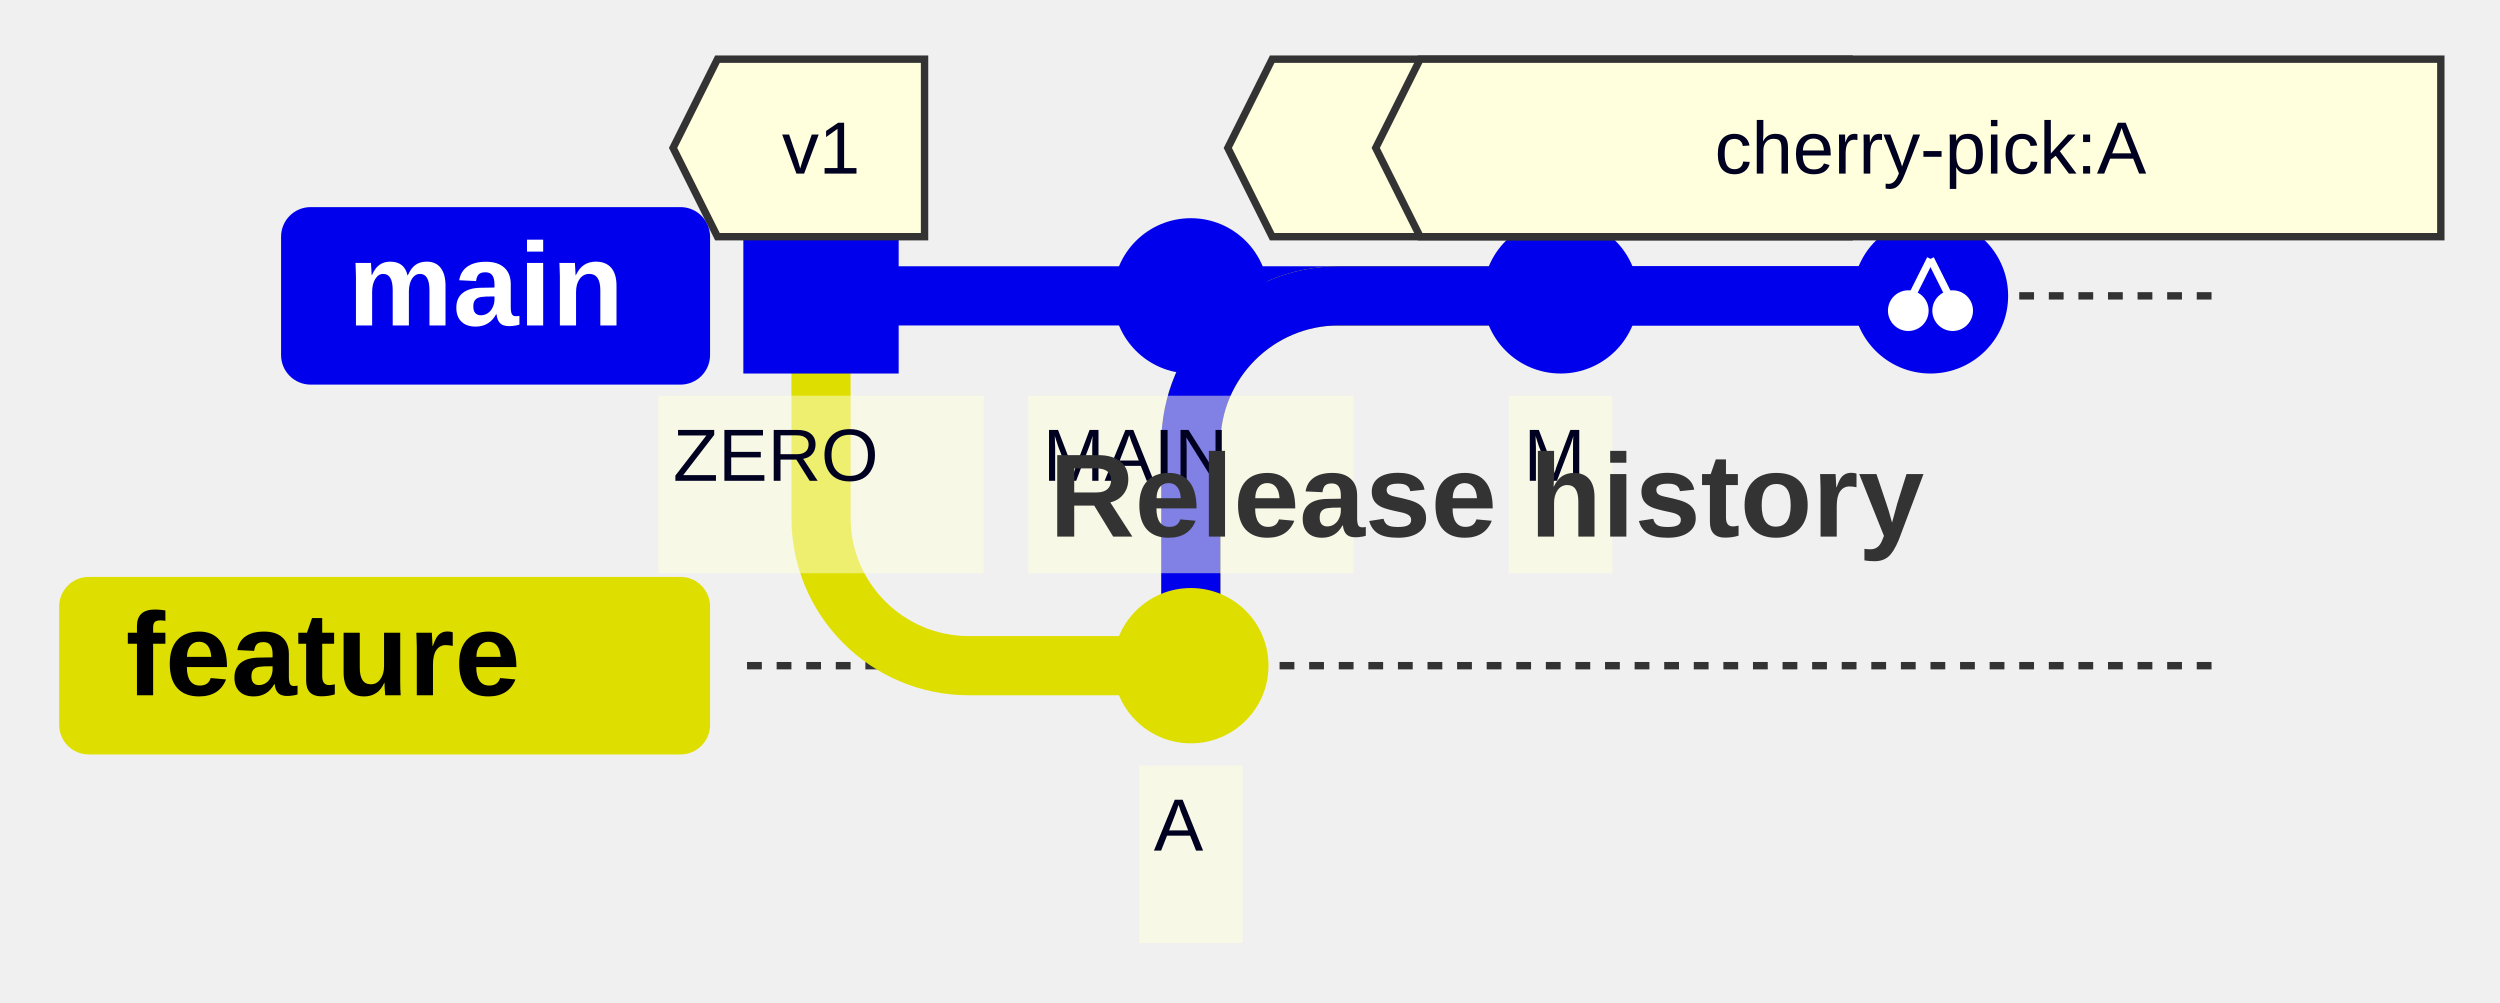
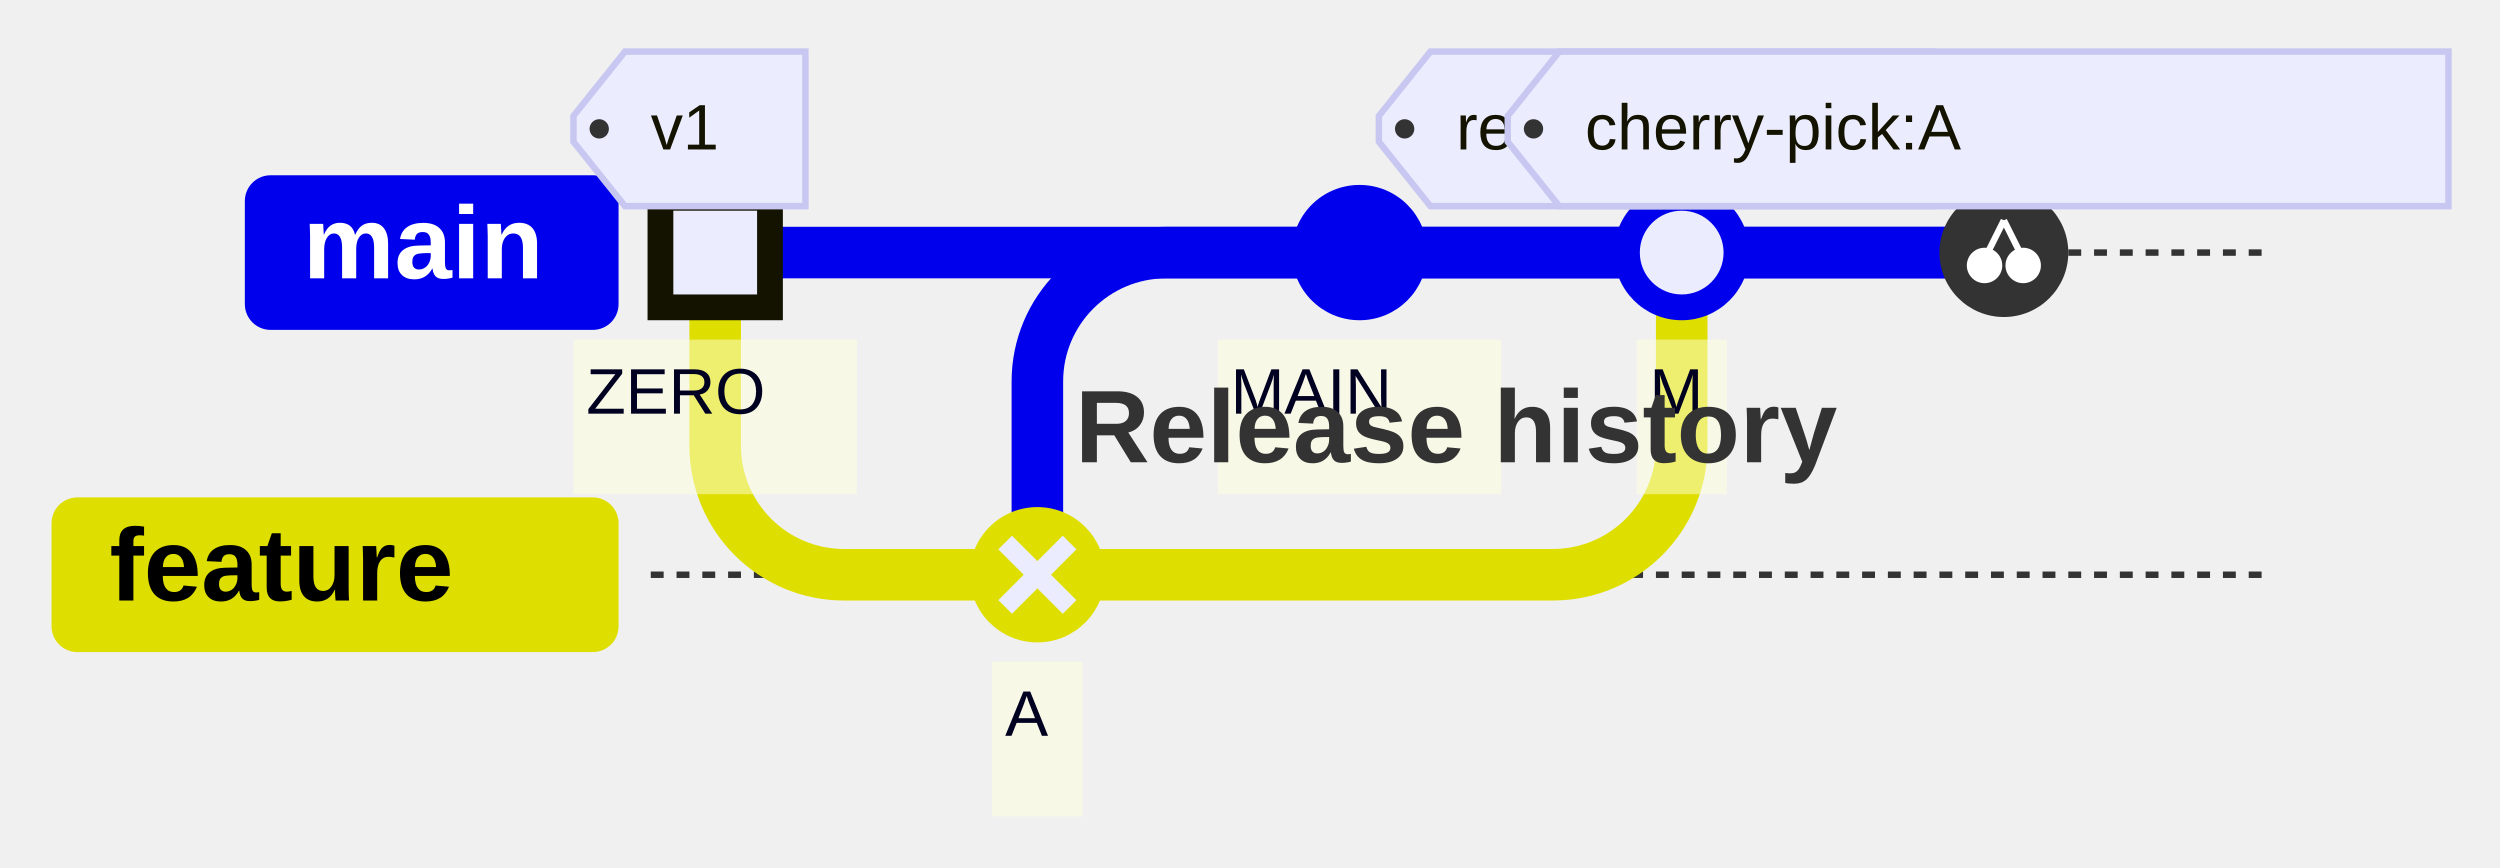
- <svg xmlns="http://www.w3.org/2000/svg" viewBox="-101 -42 338 135.5" width="338" height="135.5" role="img" aria-labelledby="diagram-title">
-   <line id="git-branch-0" class="git-branch-line" data-role="edge" aria-label="main" x1="0" y1="-2" x2="200" y2="-2" stroke="#333333" stroke-width="1" stroke-dasharray="2" stroke-linecap="butt" stroke-linejoin="miter" />
+ <svg xmlns="http://www.w3.org/2000/svg" viewBox="-101 -41.2 388 134.7" width="388" height="134.7" role="img" aria-labelledby="diagram-title">
+   <line id="git-branch-0" class="git-branch-line" data-role="edge" aria-label="main" x1="0" y1="-2" x2="250" y2="-2" stroke="#333333" stroke-width="1" stroke-dasharray="2" stroke-linecap="butt" stroke-linejoin="miter" />
  <rect id="git-branch-label-background-1" class="git-branch-label-background" data-role="legend" x="-63" y="-14" width="58" height="24" rx="4" ry="4" fill="#0000ec" />
  <text id="legend-2" class="git-branch-label" data-role="legend" x="-54" y="2" text-anchor="start" dominant-baseline="alphabetic" font-family="Arial, sans-serif" font-size="16" font-weight="700" fill="#ffffff">main</text>
-   <line id="git-branch-3" class="git-branch-line" data-role="edge" aria-label="feature" x1="0" y1="48" x2="200" y2="48" stroke="#333333" stroke-width="1" stroke-dasharray="2" stroke-linecap="butt" stroke-linejoin="miter" />
+   <line id="git-branch-3" class="git-branch-line" data-role="edge" aria-label="feature" x1="0" y1="48" x2="250" y2="48" stroke="#333333" stroke-width="1" stroke-dasharray="2" stroke-linecap="butt" stroke-linejoin="miter" />
  <rect id="git-branch-label-background-4" class="git-branch-label-background" data-role="legend" x="-93" y="36" width="88" height="24" rx="4" ry="4" fill="#dede00" />
  <text id="legend-5" class="git-branch-label" data-role="legend" x="-84" y="52" text-anchor="start" dominant-baseline="alphabetic" font-family="Arial, sans-serif" font-size="16" font-weight="700" fill="#000000">feature</text>
  <path id="git-edge-6" class="git-commit-edge" data-role="edge" aria-label="ZERO to A" d="M10 -2 L10 28 A20 20 0 0 0 30 48 L60 48" fill="none" stroke="#dede00" stroke-width="8" stroke-linecap="round" stroke-linejoin="miter" />
-   <path id="git-edge-7" class="git-commit-edge" data-role="edge" aria-label="ZERO to MAIN" d="M10 -2 L60 -2" fill="none" stroke="#0000ec" stroke-width="8" stroke-linecap="round" stroke-linejoin="miter" />
-   <path id="git-edge-8" class="git-commit-edge" data-role="edge" aria-label="MAIN to M" d="M60 -2 L110 -2" fill="none" stroke="#0000ec" stroke-width="8" stroke-linecap="round" stroke-linejoin="miter" />
-   <path id="git-edge-9" class="git-commit-edge" data-role="edge" aria-label="A to M" d="M60 48 L60 18 A20 20 0 0 1 80 -2 L110 -2" fill="none" stroke="#dede00" stroke-width="8" stroke-linecap="round" stroke-linejoin="miter" />
-   <path id="git-edge-10" class="git-commit-edge" data-role="edge" aria-label="M to cherry-pick-4" d="M110 -2 L160 -2" fill="none" stroke="#0000ec" stroke-width="8" stroke-linecap="round" stroke-linejoin="miter" />
-   <path id="git-edge-11" class="git-commit-edge" data-role="edge" aria-label="A to cherry-pick-4" d="M60 48 L60 18 A20 20 0 0 1 80 -2 L160 -2" fill="none" stroke="#0000ec" stroke-width="8" stroke-linecap="round" stroke-linejoin="miter" />
-   <rect id="git-highlight-12" class="git-commit-highlight-outer" data-role="node" aria-label="ZERO" x="0" y="-12" width="20" height="20" fill="#0000ec" stroke="#0000ec" stroke-width="1" stroke-linecap="butt" stroke-linejoin="miter" />
-   <rect id="git-highlight-inner-13" class="git-commit-highlight-inner" data-role="node" x="4" y="-8" width="12" height="12" fill="#ffffff" fill-opacity="0" stroke="#0000ec" stroke-width="1" stroke-linecap="butt" stroke-linejoin="miter" />
+   <path id="git-edge-7" class="git-commit-edge" data-role="edge" aria-label="ZERO to MAIN" d="M10 -2 L110 -2" fill="none" stroke="#0000ec" stroke-width="8" stroke-linecap="round" stroke-linejoin="miter" />
+   <path id="git-edge-8" class="git-commit-edge" data-role="edge" aria-label="MAIN to M" d="M110 -2 L160 -2" fill="none" stroke="#0000ec" stroke-width="8" stroke-linecap="round" stroke-linejoin="miter" />
+   <path id="git-edge-9" class="git-commit-edge" data-role="edge" aria-label="A to M" d="M60 48 L140 48 A20 20 0 0 0 160 28 L160 -2" fill="none" stroke="#dede00" stroke-width="8" stroke-linecap="round" stroke-linejoin="miter" />
+   <path id="git-edge-10" class="git-commit-edge" data-role="edge" aria-label="M to cherry-pick-4" d="M160 -2 L210 -2" fill="none" stroke="#0000ec" stroke-width="8" stroke-linecap="round" stroke-linejoin="miter" />
+   <path id="git-edge-11" class="git-commit-edge" data-role="edge" aria-label="A to cherry-pick-4" d="M60 48 L60 18 A20 20 0 0 1 80 -2 L210 -2" fill="none" stroke="#0000ec" stroke-width="8" stroke-linecap="round" stroke-linejoin="miter" />
+   <rect id="git-highlight-12" class="git-commit-highlight-outer" data-role="node" aria-label="ZERO" x="0" y="-12" width="20" height="20" fill="#131300" stroke="#131300" stroke-width="1" stroke-linecap="butt" stroke-linejoin="miter" />
+   <rect id="git-highlight-inner-13" class="git-commit-highlight-inner" data-role="node" x="4" y="-8" width="12" height="12" fill="#ececff" stroke="#ececff" stroke-width="1" stroke-linecap="butt" stroke-linejoin="miter" />
  <rect id="git-commit-label-background-14" class="git-commit-label-background" data-role="label" x="-12" y="11.5" width="44" height="24" fill="#ffffde" fill-opacity="0.502" />
  <text id="label-15" class="git-commit-label" data-role="label" x="-10" y="23" text-anchor="start" dominant-baseline="alphabetic" font-family="Arial, sans-serif" font-size="10" font-weight="400" fill="#000021">ZERO</text>
-   <polygon id="git-tag-16" class="git-tag-background" data-role="annotation" aria-label="v1" points="-10,-22 -4,-34 24,-34 24,-10 -4,-10" fill="#ffffde" stroke="#333333" stroke-width="1" stroke-linecap="butt" stroke-linejoin="miter" />
-   <circle id="git-tag-hole-17" class="git-tag-hole" data-role="annotation" cx="-6" cy="-22" r="1.5" fill="#ffffff" fill-opacity="0" />
-   <text id="label-18" class="git-tag-label" data-role="label" x="10" y="-22" text-anchor="middle" dominant-baseline="central" font-family="Arial, sans-serif" font-size="10" font-weight="400" fill="#000021">v1</text>
+   <polygon id="git-tag-16" class="git-tag-background" data-role="annotation" aria-label="v1" points="-12,-19.2 -12,-23.2 -4,-33.2 24,-33.2 24,-9.2 -4,-9.2" fill="#ececff" stroke="#c7c7f1" stroke-width="1" stroke-linecap="butt" stroke-linejoin="miter" />
+   <circle id="git-tag-hole-17" class="git-tag-hole" data-role="annotation" cx="-8" cy="-21.2" r="1.5" fill="#333333" />
+   <text id="label-18" class="git-tag-label" data-role="label" x="0" y="-18" text-anchor="start" dominant-baseline="alphabetic" font-family="Arial, sans-serif" font-size="10" font-weight="400" fill="#131300">v1</text>
  <circle id="git-commit-19" class="git-commit-normal" data-role="node" aria-label="A" cx="60" cy="48" r="10" fill="#dede00" stroke="#dede00" stroke-width="1" stroke-linecap="butt" stroke-linejoin="miter" />
-   <path id="git-reverse-20" class="git-commit-reverse-mark" data-role="node" d="M55 43 L65 53 M55 53 L65 43" fill="none" stroke="#ffffff" stroke-width="2" stroke-opacity="0" stroke-linecap="butt" stroke-linejoin="miter" />
+   <path id="git-reverse-20" class="git-commit-reverse-mark" data-role="node" d="M55 43 L65 53 M55 53 L65 43" fill="#ececff" stroke="#ececff" stroke-width="3" stroke-linecap="butt" stroke-linejoin="miter" />
  <rect id="git-commit-label-background-21" class="git-commit-label-background" data-role="label" x="53" y="61.5" width="14" height="24" fill="#ffffde" fill-opacity="0.502" />
  <text id="label-22" class="git-commit-label" data-role="label" x="55" y="73" text-anchor="start" dominant-baseline="alphabetic" font-family="Arial, sans-serif" font-size="10" font-weight="400" fill="#000021">A</text>
-   <circle id="git-commit-23" class="git-commit-normal" data-role="node" aria-label="MAIN" cx="60" cy="-2" r="10" fill="#0000ec" stroke="#0000ec" stroke-width="1" stroke-linecap="butt" stroke-linejoin="miter" />
-   <rect id="git-commit-label-background-24" class="git-commit-label-background" data-role="label" x="38" y="11.5" width="44" height="24" fill="#ffffde" fill-opacity="0.502" />
-   <text id="label-25" class="git-commit-label" data-role="label" x="40" y="23" text-anchor="start" dominant-baseline="alphabetic" font-family="Arial, sans-serif" font-size="10" font-weight="400" fill="#000021">MAIN</text>
-   <circle id="git-commit-26" class="git-commit-merge-outer" data-role="node" aria-label="merged branch feature into main" cx="110" cy="-2" r="10" fill="#0000ec" stroke="#0000ec" stroke-width="1" stroke-linecap="butt" stroke-linejoin="miter" />
-   <circle id="git-merge-inner-27" class="git-commit-merge-inner" data-role="node" cx="110" cy="-2" r="6" fill="#ffffff" fill-opacity="0" stroke="#0000ec" stroke-width="1" stroke-linecap="butt" stroke-linejoin="miter" />
-   <rect id="git-commit-label-background-28" class="git-commit-label-background" data-role="label" x="103" y="11.5" width="14" height="24" fill="#ffffde" fill-opacity="0.502" />
-   <text id="label-29" class="git-commit-label" data-role="label" x="105" y="23" text-anchor="start" dominant-baseline="alphabetic" font-family="Arial, sans-serif" font-size="10" font-weight="400" fill="#000021">M</text>
-   <polygon id="git-tag-30" class="git-tag-background" data-role="annotation" aria-label="release" points="65,-22 71,-34 149,-34 149,-10 71,-10" fill="#ffffde" stroke="#333333" stroke-width="1" stroke-linecap="butt" stroke-linejoin="miter" />
-   <circle id="git-tag-hole-31" class="git-tag-hole" data-role="annotation" cx="69" cy="-22" r="1.5" fill="#ffffff" fill-opacity="0" />
-   <text id="label-32" class="git-tag-label" data-role="label" x="110" y="-22" text-anchor="middle" dominant-baseline="central" font-family="Arial, sans-serif" font-size="10" font-weight="400" fill="#000021">release</text>
-   <circle id="git-cherry-33" class="git-commit-cherry-outer" data-role="node" aria-label="cherry-pick-4" cx="160" cy="-2" r="10" fill="#0000ec" stroke="#0000ec" stroke-width="1" stroke-linecap="butt" stroke-linejoin="miter" />
-   <circle id="git-cherry-dot-34" class="git-commit-cherry-dot" data-role="node" cx="157" cy="0" r="2.75" fill="#ffffff" />
-   <line id="git-cherry-stem-35" class="git-commit-cherry-stem" data-role="node" x1="157" y1="-1" x2="160" y2="-7" stroke="#ffffff" stroke-width="1" stroke-linecap="butt" stroke-linejoin="miter" />
-   <circle id="git-cherry-dot-36" class="git-commit-cherry-dot" data-role="node" cx="163" cy="0" r="2.75" fill="#ffffff" />
-   <line id="git-cherry-stem-37" class="git-commit-cherry-stem" data-role="node" x1="163" y1="-1" x2="160" y2="-7" stroke="#ffffff" stroke-width="1" stroke-linecap="butt" stroke-linejoin="miter" />
-   <polygon id="git-tag-38" class="git-tag-background" data-role="annotation" aria-label="cherry-pick:A" points="85,-22 91,-34 229,-34 229,-10 91,-10" fill="#ffffde" stroke="#333333" stroke-width="1" stroke-linecap="butt" stroke-linejoin="miter" />
-   <circle id="git-tag-hole-39" class="git-tag-hole" data-role="annotation" cx="89" cy="-22" r="1.5" fill="#ffffff" fill-opacity="0" />
-   <text id="label-40" class="git-tag-label" data-role="label" x="160" y="-22" text-anchor="middle" dominant-baseline="central" font-family="Arial, sans-serif" font-size="10" font-weight="400" fill="#000021">cherry-pick:A</text>
-   <text id="title-41" class="git-title" data-role="title" x="100" y="25" text-anchor="middle" dominant-baseline="central" font-family="Arial, sans-serif" font-size="16" font-weight="700" fill="#333333">Release history</text>
+   <circle id="git-commit-23" class="git-commit-normal" data-role="node" aria-label="MAIN" cx="110" cy="-2" r="10" fill="#0000ec" stroke="#0000ec" stroke-width="1" stroke-linecap="butt" stroke-linejoin="miter" />
+   <rect id="git-commit-label-background-24" class="git-commit-label-background" data-role="label" x="88" y="11.5" width="44" height="24" fill="#ffffde" fill-opacity="0.502" />
+   <text id="label-25" class="git-commit-label" data-role="label" x="90" y="23" text-anchor="start" dominant-baseline="alphabetic" font-family="Arial, sans-serif" font-size="10" font-weight="400" fill="#000021">MAIN</text>
+   <circle id="git-commit-26" class="git-commit-merge-outer" data-role="node" aria-label="merged branch feature into main" cx="160" cy="-2" r="10" fill="#0000ec" stroke="#0000ec" stroke-width="1" stroke-linecap="butt" stroke-linejoin="miter" />
+   <circle id="git-merge-inner-27" class="git-commit-merge-inner" data-role="node" cx="160" cy="-2" r="6" fill="#ececff" stroke="#ececff" stroke-width="1" stroke-linecap="butt" stroke-linejoin="miter" />
+   <rect id="git-commit-label-background-28" class="git-commit-label-background" data-role="label" x="153" y="11.5" width="14" height="24" fill="#ffffde" fill-opacity="0.502" />
+   <text id="label-29" class="git-commit-label" data-role="label" x="155" y="23" text-anchor="start" dominant-baseline="alphabetic" font-family="Arial, sans-serif" font-size="10" font-weight="400" fill="#000021">M</text>
+   <polygon id="git-tag-30" class="git-tag-background" data-role="annotation" aria-label="release" points="113,-19.2 113,-23.2 121,-33.2 199,-33.2 199,-9.2 121,-9.2" fill="#ececff" stroke="#c7c7f1" stroke-width="1" stroke-linecap="butt" stroke-linejoin="miter" />
+   <circle id="git-tag-hole-31" class="git-tag-hole" data-role="annotation" cx="117" cy="-21.2" r="1.5" fill="#333333" />
+   <text id="label-32" class="git-tag-label" data-role="label" x="125" y="-18" text-anchor="start" dominant-baseline="alphabetic" font-family="Arial, sans-serif" font-size="10" font-weight="400" fill="#131300">release</text>
+   <circle id="git-cherry-33" class="git-commit-cherry-outer" data-role="node" aria-label="cherry-pick-4" cx="210" cy="-2" r="10" fill="#333333" />
+   <circle id="git-cherry-dot-34" class="git-commit-cherry-dot" data-role="node" cx="207" cy="0" r="2.75" fill="#ffffff" />
+   <line id="git-cherry-stem-35" class="git-commit-cherry-stem" data-role="node" x1="207" y1="-1" x2="210" y2="-7" stroke="#ffffff" stroke-width="1" stroke-linecap="butt" stroke-linejoin="miter" />
+   <circle id="git-cherry-dot-36" class="git-commit-cherry-dot" data-role="node" cx="213" cy="0" r="2.75" fill="#ffffff" />
+   <line id="git-cherry-stem-37" class="git-commit-cherry-stem" data-role="node" x1="213" y1="-1" x2="210" y2="-7" stroke="#ffffff" stroke-width="1" stroke-linecap="butt" stroke-linejoin="miter" />
+   <polygon id="git-tag-38" class="git-tag-background" data-role="annotation" aria-label="cherry-pick:A" points="133,-19.2 133,-23.2 141,-33.2 279,-33.2 279,-9.2 141,-9.2" fill="#ececff" stroke="#c7c7f1" stroke-width="1" stroke-linecap="butt" stroke-linejoin="miter" />
+   <circle id="git-tag-hole-39" class="git-tag-hole" data-role="annotation" cx="137" cy="-21.2" r="1.5" fill="#333333" />
+   <text id="label-40" class="git-tag-label" data-role="label" x="145" y="-18" text-anchor="start" dominant-baseline="alphabetic" font-family="Arial, sans-serif" font-size="10" font-weight="400" fill="#131300">cherry-pick:A</text>
+   <text id="title-41" class="git-title" data-role="title" x="125" y="25" text-anchor="middle" dominant-baseline="central" font-family="Arial, sans-serif" font-size="16" font-weight="700" fill="#333333">Release history</text>
</svg>
